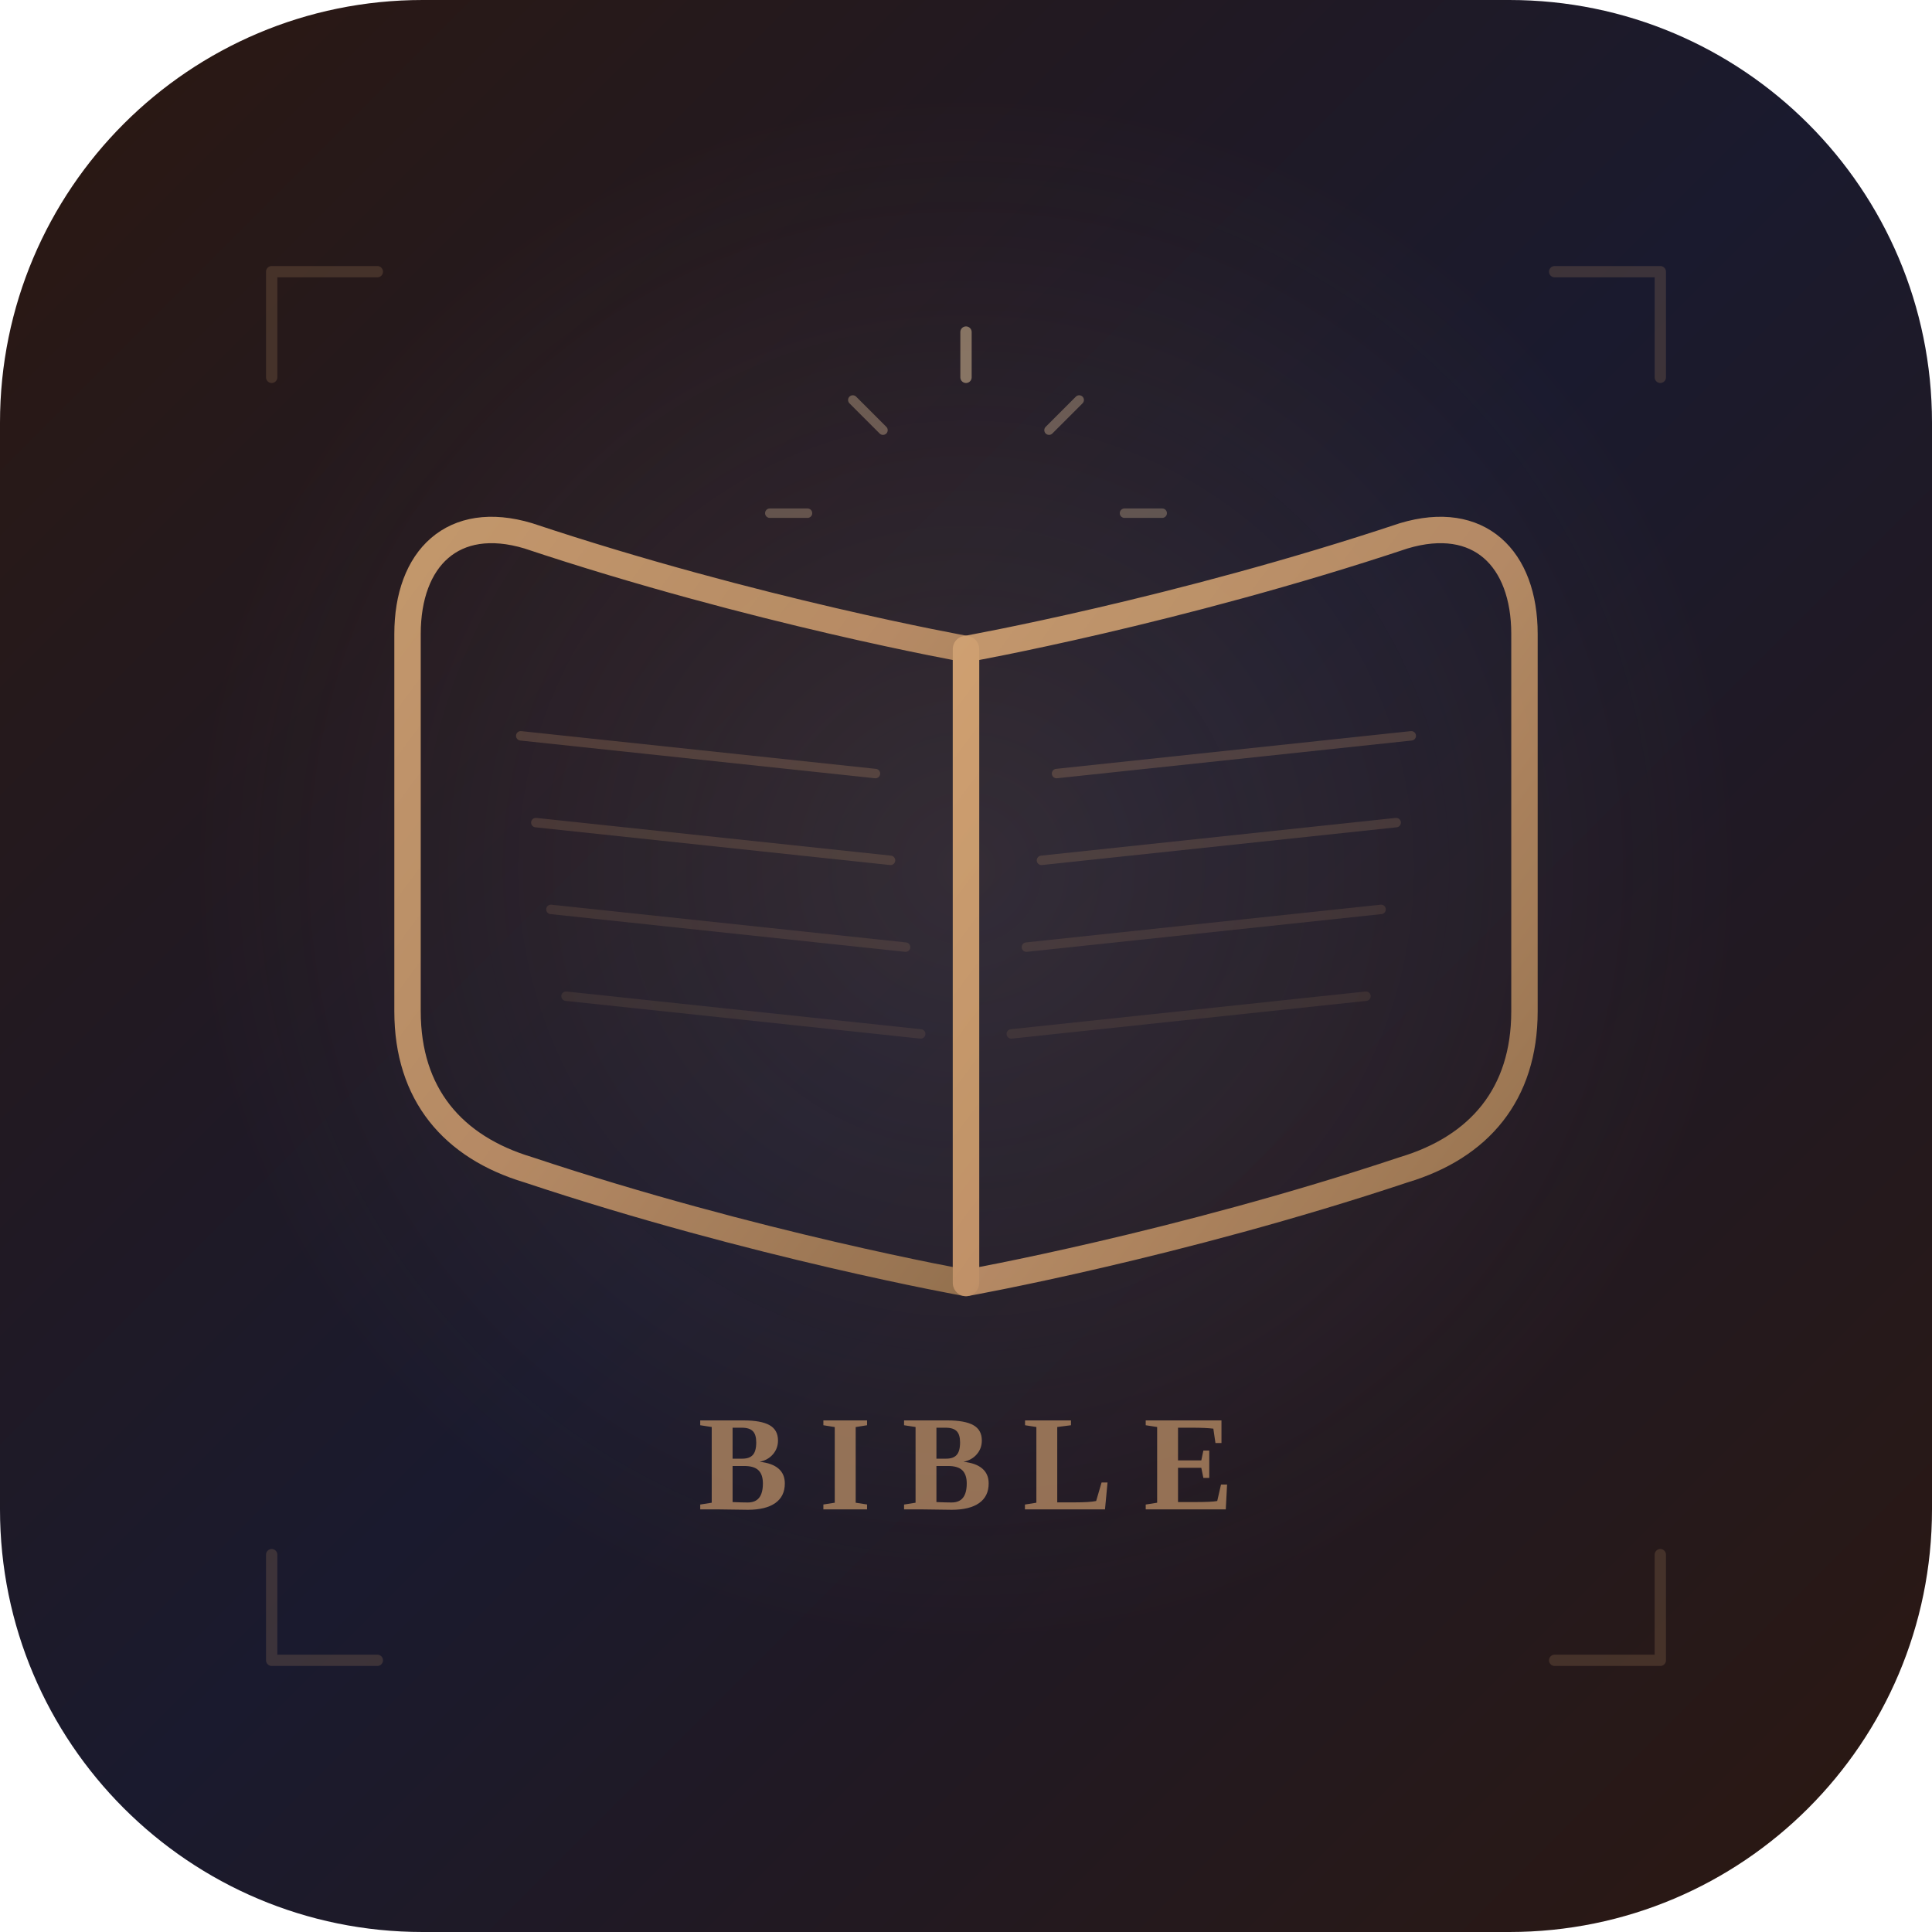
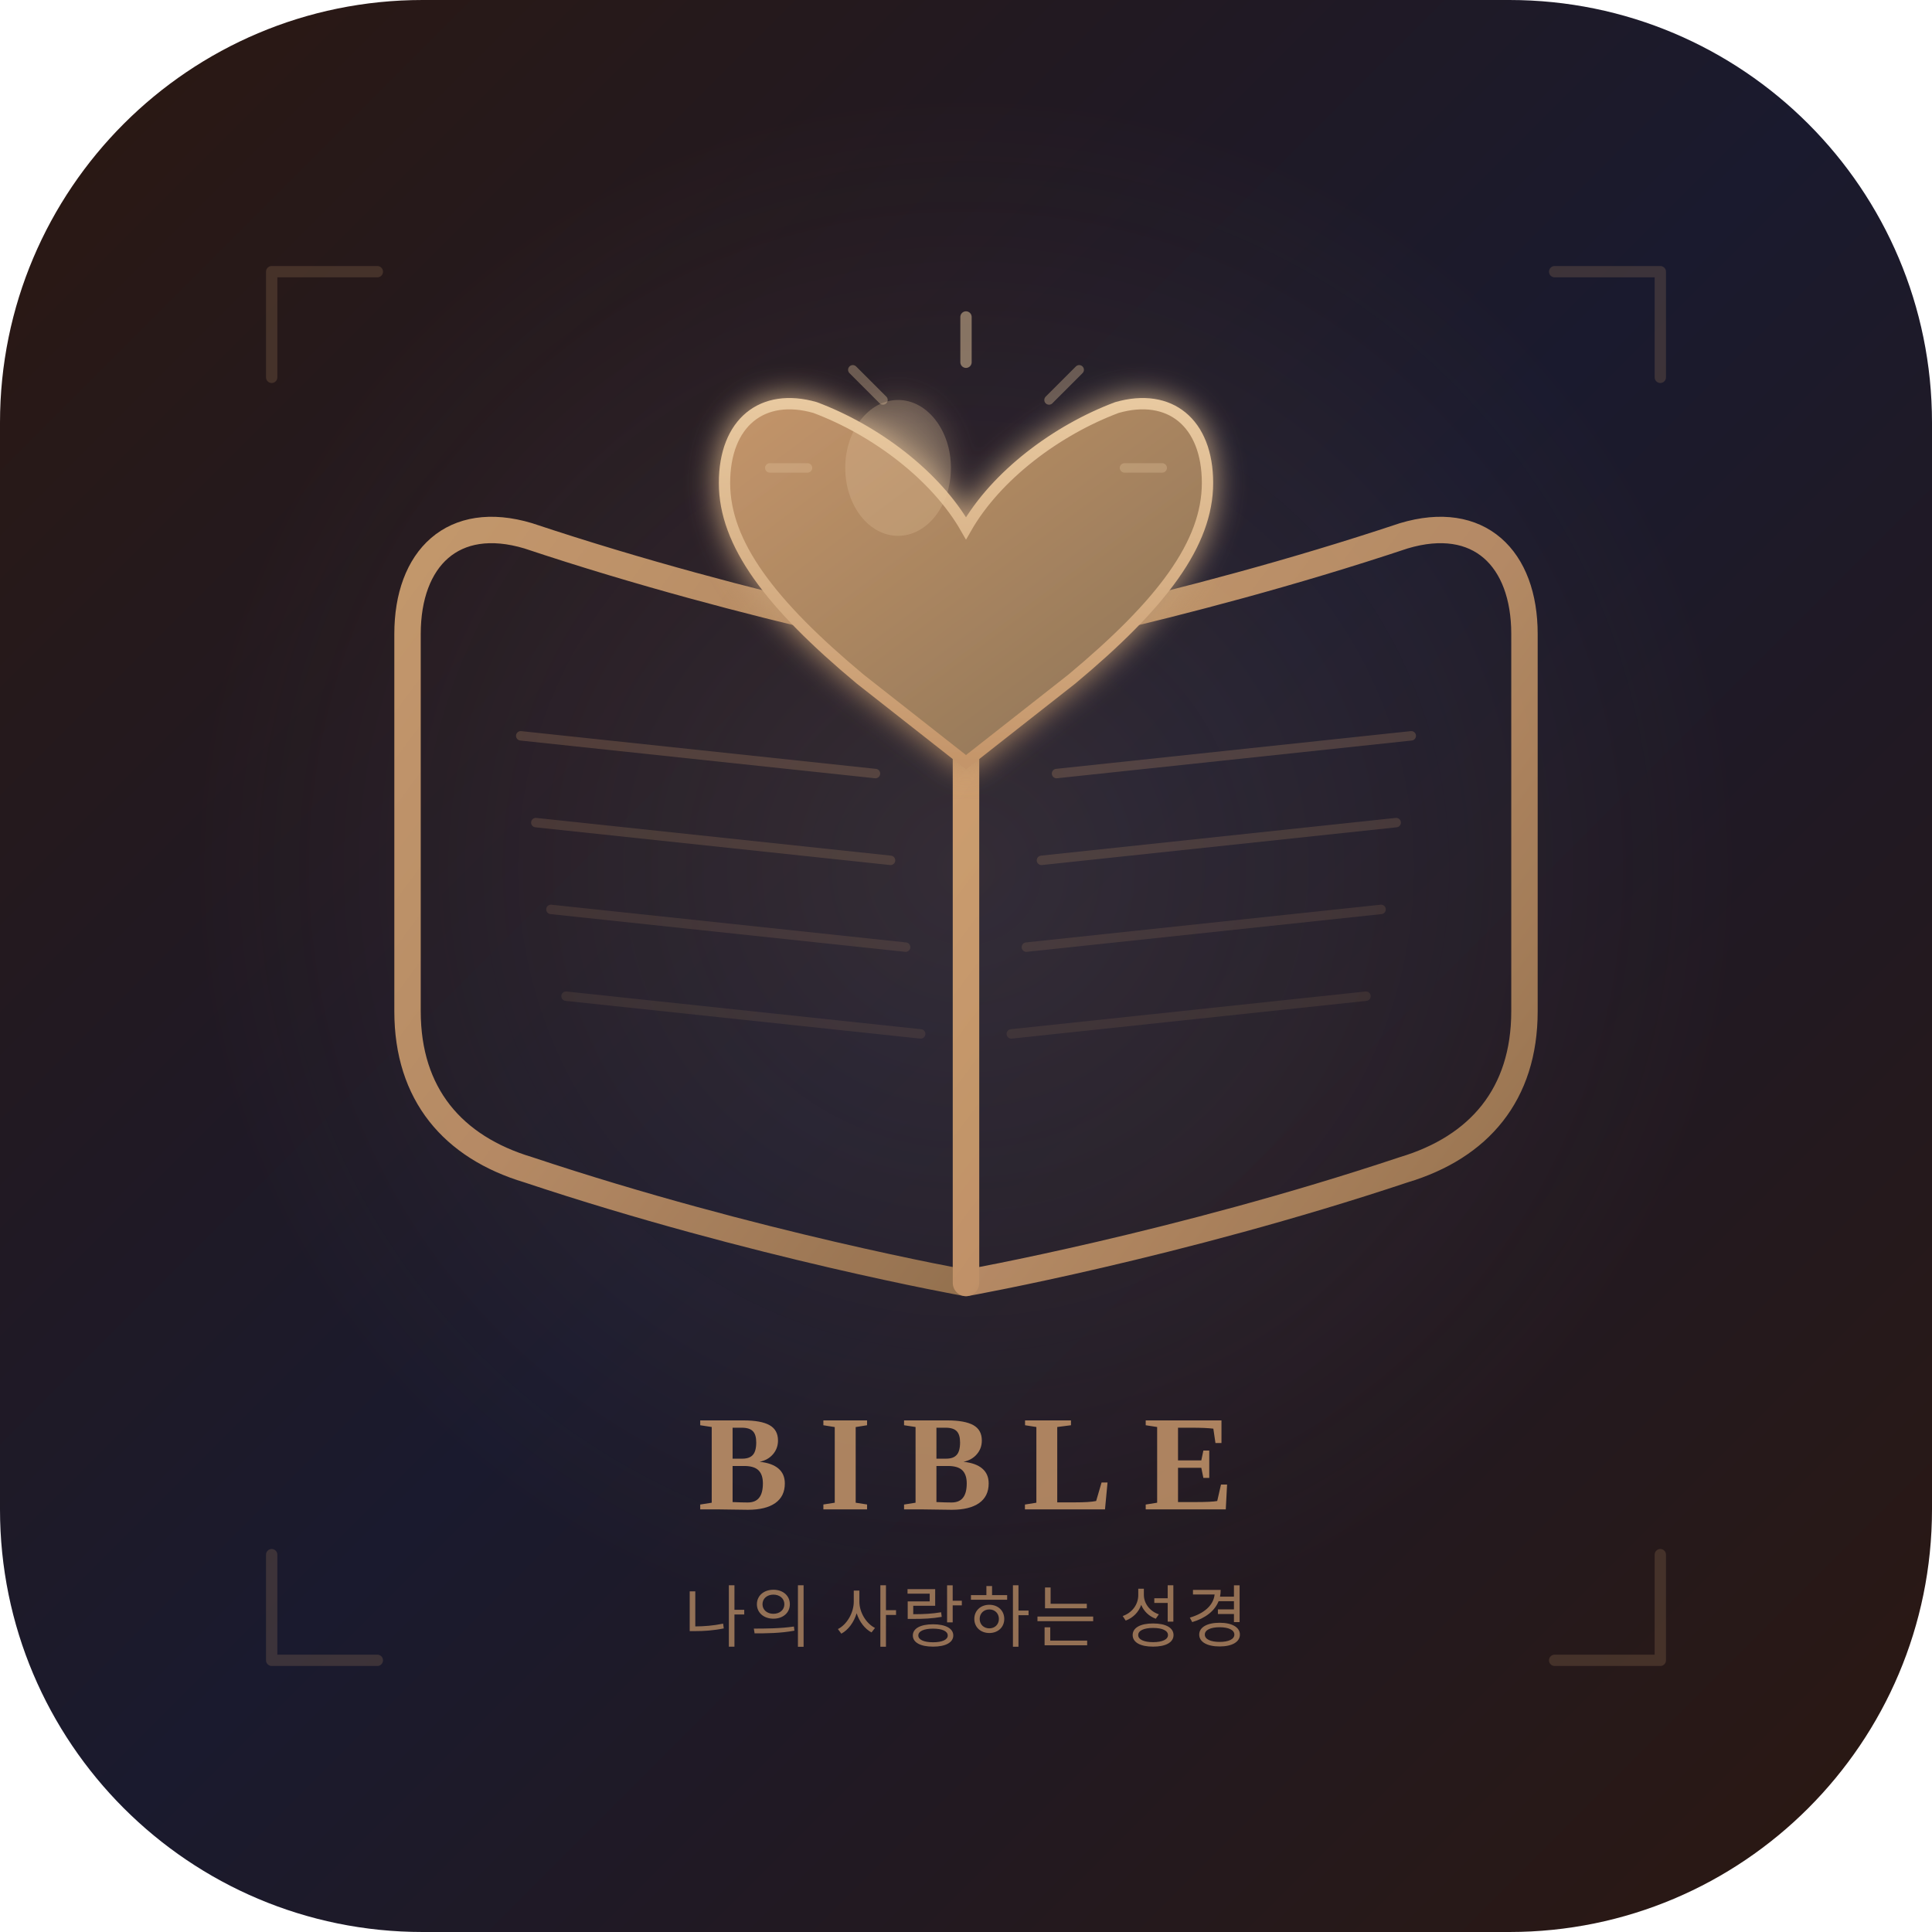
<svg xmlns="http://www.w3.org/2000/svg" viewBox="0 0 512 512">
  <defs>
    <linearGradient id="bg" x1="0%" y1="0%" x2="100%" y2="100%">
      <stop offset="0%" stop-color="#2C1810" />
      <stop offset="50%" stop-color="#1A1A2E" />
      <stop offset="100%" stop-color="#2C1810" />
    </linearGradient>
    <linearGradient id="gold" x1="0%" y1="0%" x2="100%" y2="100%">
      <stop offset="0%" stop-color="#D4A574" />
      <stop offset="50%" stop-color="#C4956A" />
      <stop offset="100%" stop-color="#A07A52" />
    </linearGradient>
+     <linearGradient id="heartGrad" x1="0%" y1="0%" x2="100%" y2="100%">
+       <stop offset="0%" stop-color="#C4956A" />
+       <stop offset="100%" stop-color="#8B7355" />
+     </linearGradient>
    <linearGradient id="lightGold" x1="0%" y1="0%" x2="0%" y2="100%">
      <stop offset="0%" stop-color="#E8C9A0" />
      <stop offset="100%" stop-color="#C4956A" />
    </linearGradient>
    <radialGradient id="glow" cx="50%" cy="45%" r="40%">
      <stop offset="0%" stop-color="#C4956A" stop-opacity="0.15" />
      <stop offset="100%" stop-color="#C4956A" stop-opacity="0" />
    </radialGradient>
+     <filter id="heartGlow">
+       <feGaussianBlur stdDeviation="4" result="coloredBlur" />
+       <feMerge>
+         <feMergeNode in="coloredBlur" />
+         <feMergeNode in="SourceGraphic" />
+       </feMerge>
+     </filter>
  </defs>
  <rect width="512" height="512" rx="112" fill="url(#bg)" />
  <rect width="512" height="512" rx="112" fill="url(#glow)" />
  <path d="M256,340 C256,340 200,330 140,310 C120,304 108,290 108,268 L108,168 C108,148 120,136 140,142 C200,162 256,172 256,172 Z" fill="none" stroke="url(#gold)" stroke-width="7" stroke-linejoin="round" stroke-linecap="round" opacity="0.9" />
  <path d="M256,340 C256,340 312,330 372,310 C392,304 404,290 404,268 L404,168 C404,148 392,136 372,142 C312,162 256,172 256,172 Z" fill="none" stroke="url(#gold)" stroke-width="7" stroke-linejoin="round" stroke-linecap="round" opacity="0.9" />
  <line x1="256" y1="172" x2="256" y2="340" stroke="url(#gold)" stroke-width="3" opacity="0.5" />
  <line x1="138" y1="195" x2="232" y2="205" stroke="#C4956A" stroke-width="2.5" stroke-linecap="round" opacity="0.25" />
  <line x1="142" y1="218" x2="236" y2="228" stroke="#C4956A" stroke-width="2.5" stroke-linecap="round" opacity="0.2" />
  <line x1="146" y1="241" x2="240" y2="251" stroke="#C4956A" stroke-width="2.5" stroke-linecap="round" opacity="0.15" />
  <line x1="150" y1="264" x2="244" y2="274" stroke="#C4956A" stroke-width="2.5" stroke-linecap="round" opacity="0.12" />
  <line x1="280" y1="205" x2="374" y2="195" stroke="#C4956A" stroke-width="2.5" stroke-linecap="round" opacity="0.25" />
  <line x1="276" y1="228" x2="370" y2="218" stroke="#C4956A" stroke-width="2.5" stroke-linecap="round" opacity="0.2" />
  <line x1="272" y1="251" x2="366" y2="241" stroke="#C4956A" stroke-width="2.5" stroke-linecap="round" opacity="0.15" />
  <line x1="268" y1="274" x2="362" y2="264" stroke="#C4956A" stroke-width="2.5" stroke-linecap="round" opacity="0.12" />
-   <line x1="256" y1="108" x2="256" y2="172" stroke="url(#lightGold)" stroke-width="10" stroke-linecap="round" />
-   <line x1="224" y1="136" x2="288" y2="136" stroke="url(#lightGold)" stroke-width="10" stroke-linecap="round" />
-   <line x1="256" y1="100" x2="256" y2="88" stroke="#E8C9A0" stroke-width="3" stroke-linecap="round" opacity="0.5" />
-   <line x1="234" y1="114" x2="226" y2="106" stroke="#E8C9A0" stroke-width="2.5" stroke-linecap="round" opacity="0.35" />
-   <line x1="278" y1="114" x2="286" y2="106" stroke="#E8C9A0" stroke-width="2.5" stroke-linecap="round" opacity="0.35" />
-   <line x1="214" y1="136" x2="204" y2="136" stroke="#E8C9A0" stroke-width="2.5" stroke-linecap="round" opacity="0.3" />
-   <line x1="298" y1="136" x2="308" y2="136" stroke="#E8C9A0" stroke-width="2.5" stroke-linecap="round" opacity="0.3" />
+   <g transform="translate(256, 116)" filter="url(#heartGlow)">
+     <path d="M 0 24 C -8 10, -24 -2, -40 -8 C -54 -12, -64 -4, -64 12 C -64 28, -52 44, -28 64 L 0 86 L 28 64 C 52 44, 64 28, 64 12 C 64 -4, 54 -12, 40 -8 C 24 -2, 8 10, 0 24 Z" fill="url(#heartGrad)" stroke="url(#lightGold)" stroke-width="3" />
+     <ellipse cx="-18" cy="8" rx="14" ry="18" fill="#E8C9A0" opacity="0.25" />
+   </g>
+   <line x1="256" y1="96" x2="256" y2="84" stroke="#E8C9A0" stroke-width="3" stroke-linecap="round" opacity="0.5" />
+   <line x1="234" y1="106" x2="226" y2="98" stroke="#E8C9A0" stroke-width="2.5" stroke-linecap="round" opacity="0.35" />
+   <line x1="278" y1="106" x2="286" y2="98" stroke="#E8C9A0" stroke-width="2.5" stroke-linecap="round" opacity="0.35" />
+   <line x1="214" y1="124" x2="204" y2="124" stroke="#E8C9A0" stroke-width="2.5" stroke-linecap="round" opacity="0.3" />
+   <line x1="298" y1="124" x2="308" y2="124" stroke="#E8C9A0" stroke-width="2.5" stroke-linecap="round" opacity="0.3" />
  <path d="M72,72 L72,100 M72,72 L100,72" stroke="#C4956A" stroke-width="3" stroke-linecap="round" opacity="0.2" />
  <path d="M440,72 L440,100 M440,72 L412,72" stroke="#C4956A" stroke-width="3" stroke-linecap="round" opacity="0.2" />
  <path d="M72,440 L72,412 M72,440 L100,440" stroke="#C4956A" stroke-width="3" stroke-linecap="round" opacity="0.2" />
  <path d="M440,440 L440,412 M440,440 L412,440" stroke="#C4956A" stroke-width="3" stroke-linecap="round" opacity="0.2" />
-   <text x="256" y="400" text-anchor="middle" font-family="Georgia, 'Times New Roman', serif" font-size="36" font-weight="600" fill="#C4956A" letter-spacing="8" opacity="0.7">
+   <text x="256" y="400" text-anchor="middle" font-family="Georgia, 'Times New Roman', serif" font-size="36" font-weight="bold" fill="#C4956A" letter-spacing="8" opacity="0.85">
    BIBLE
  </text>
+   <text x="256" y="435" text-anchor="middle" font-family="'Noto Sans KR', 'Malgun Gothic', sans-serif" font-size="18" fill="#C4956A" letter-spacing="1" opacity="0.7">
+     나의 사랑하는 성경
+   </text>
</svg>
